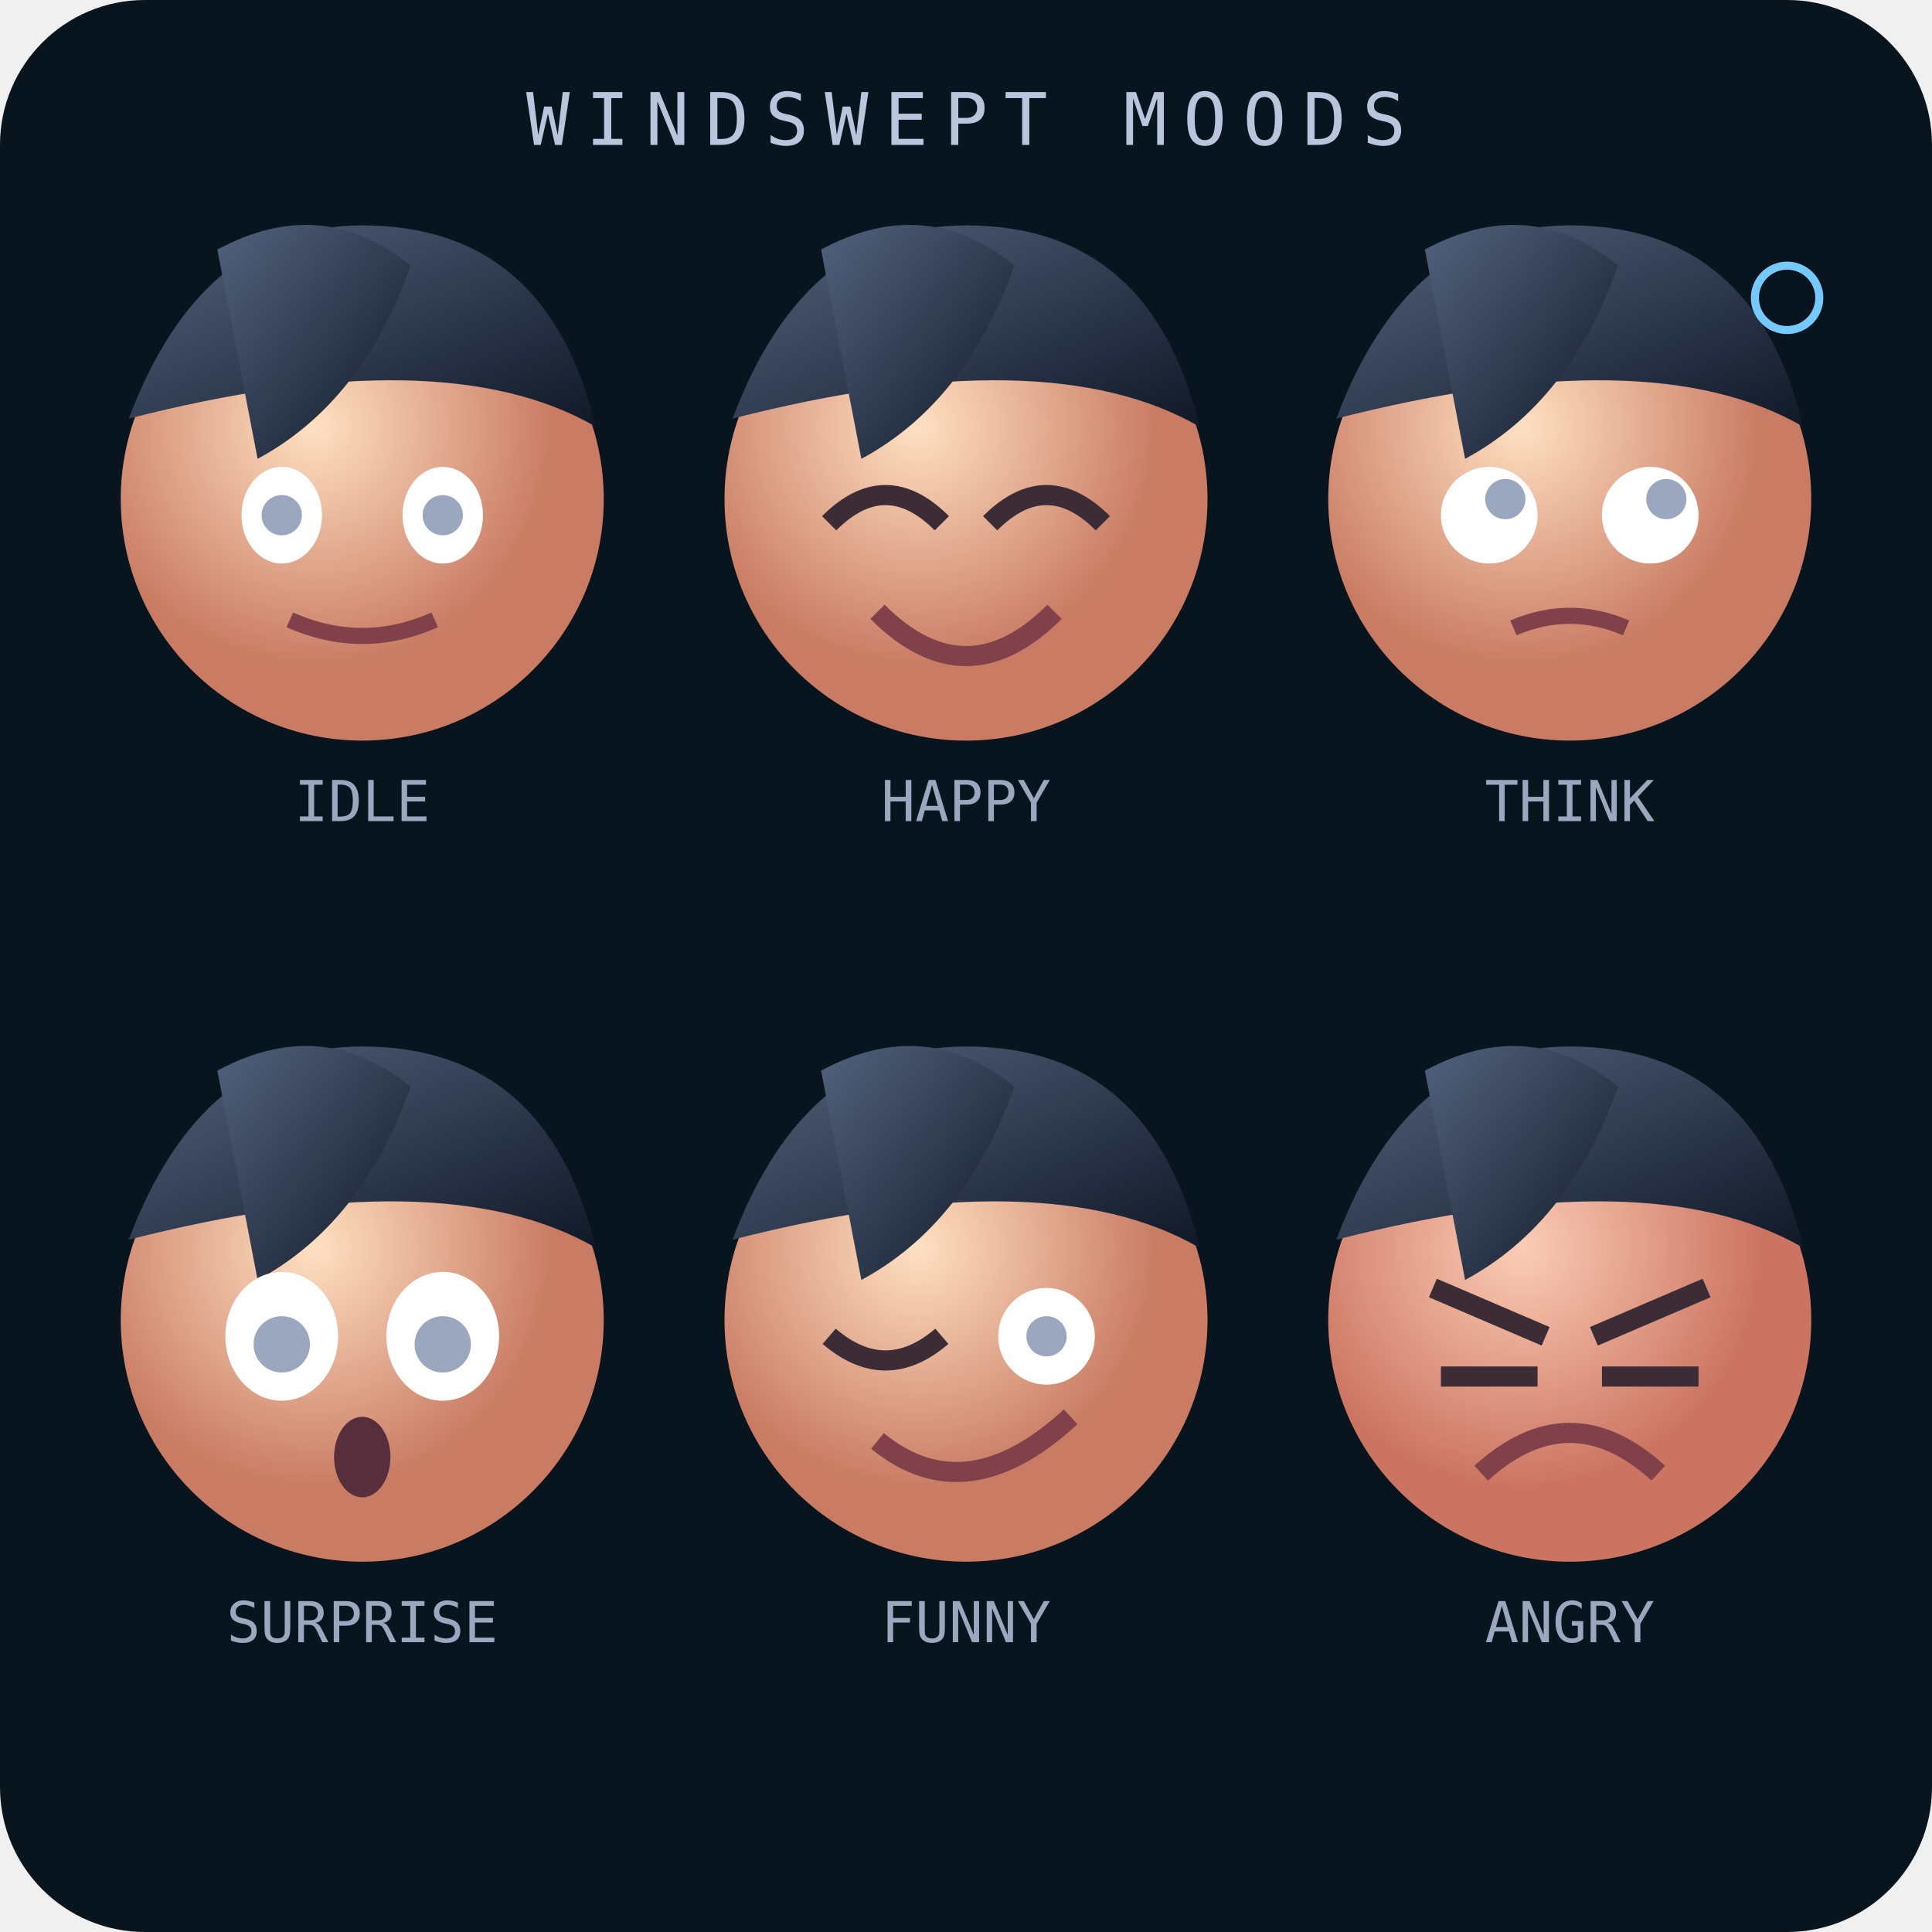
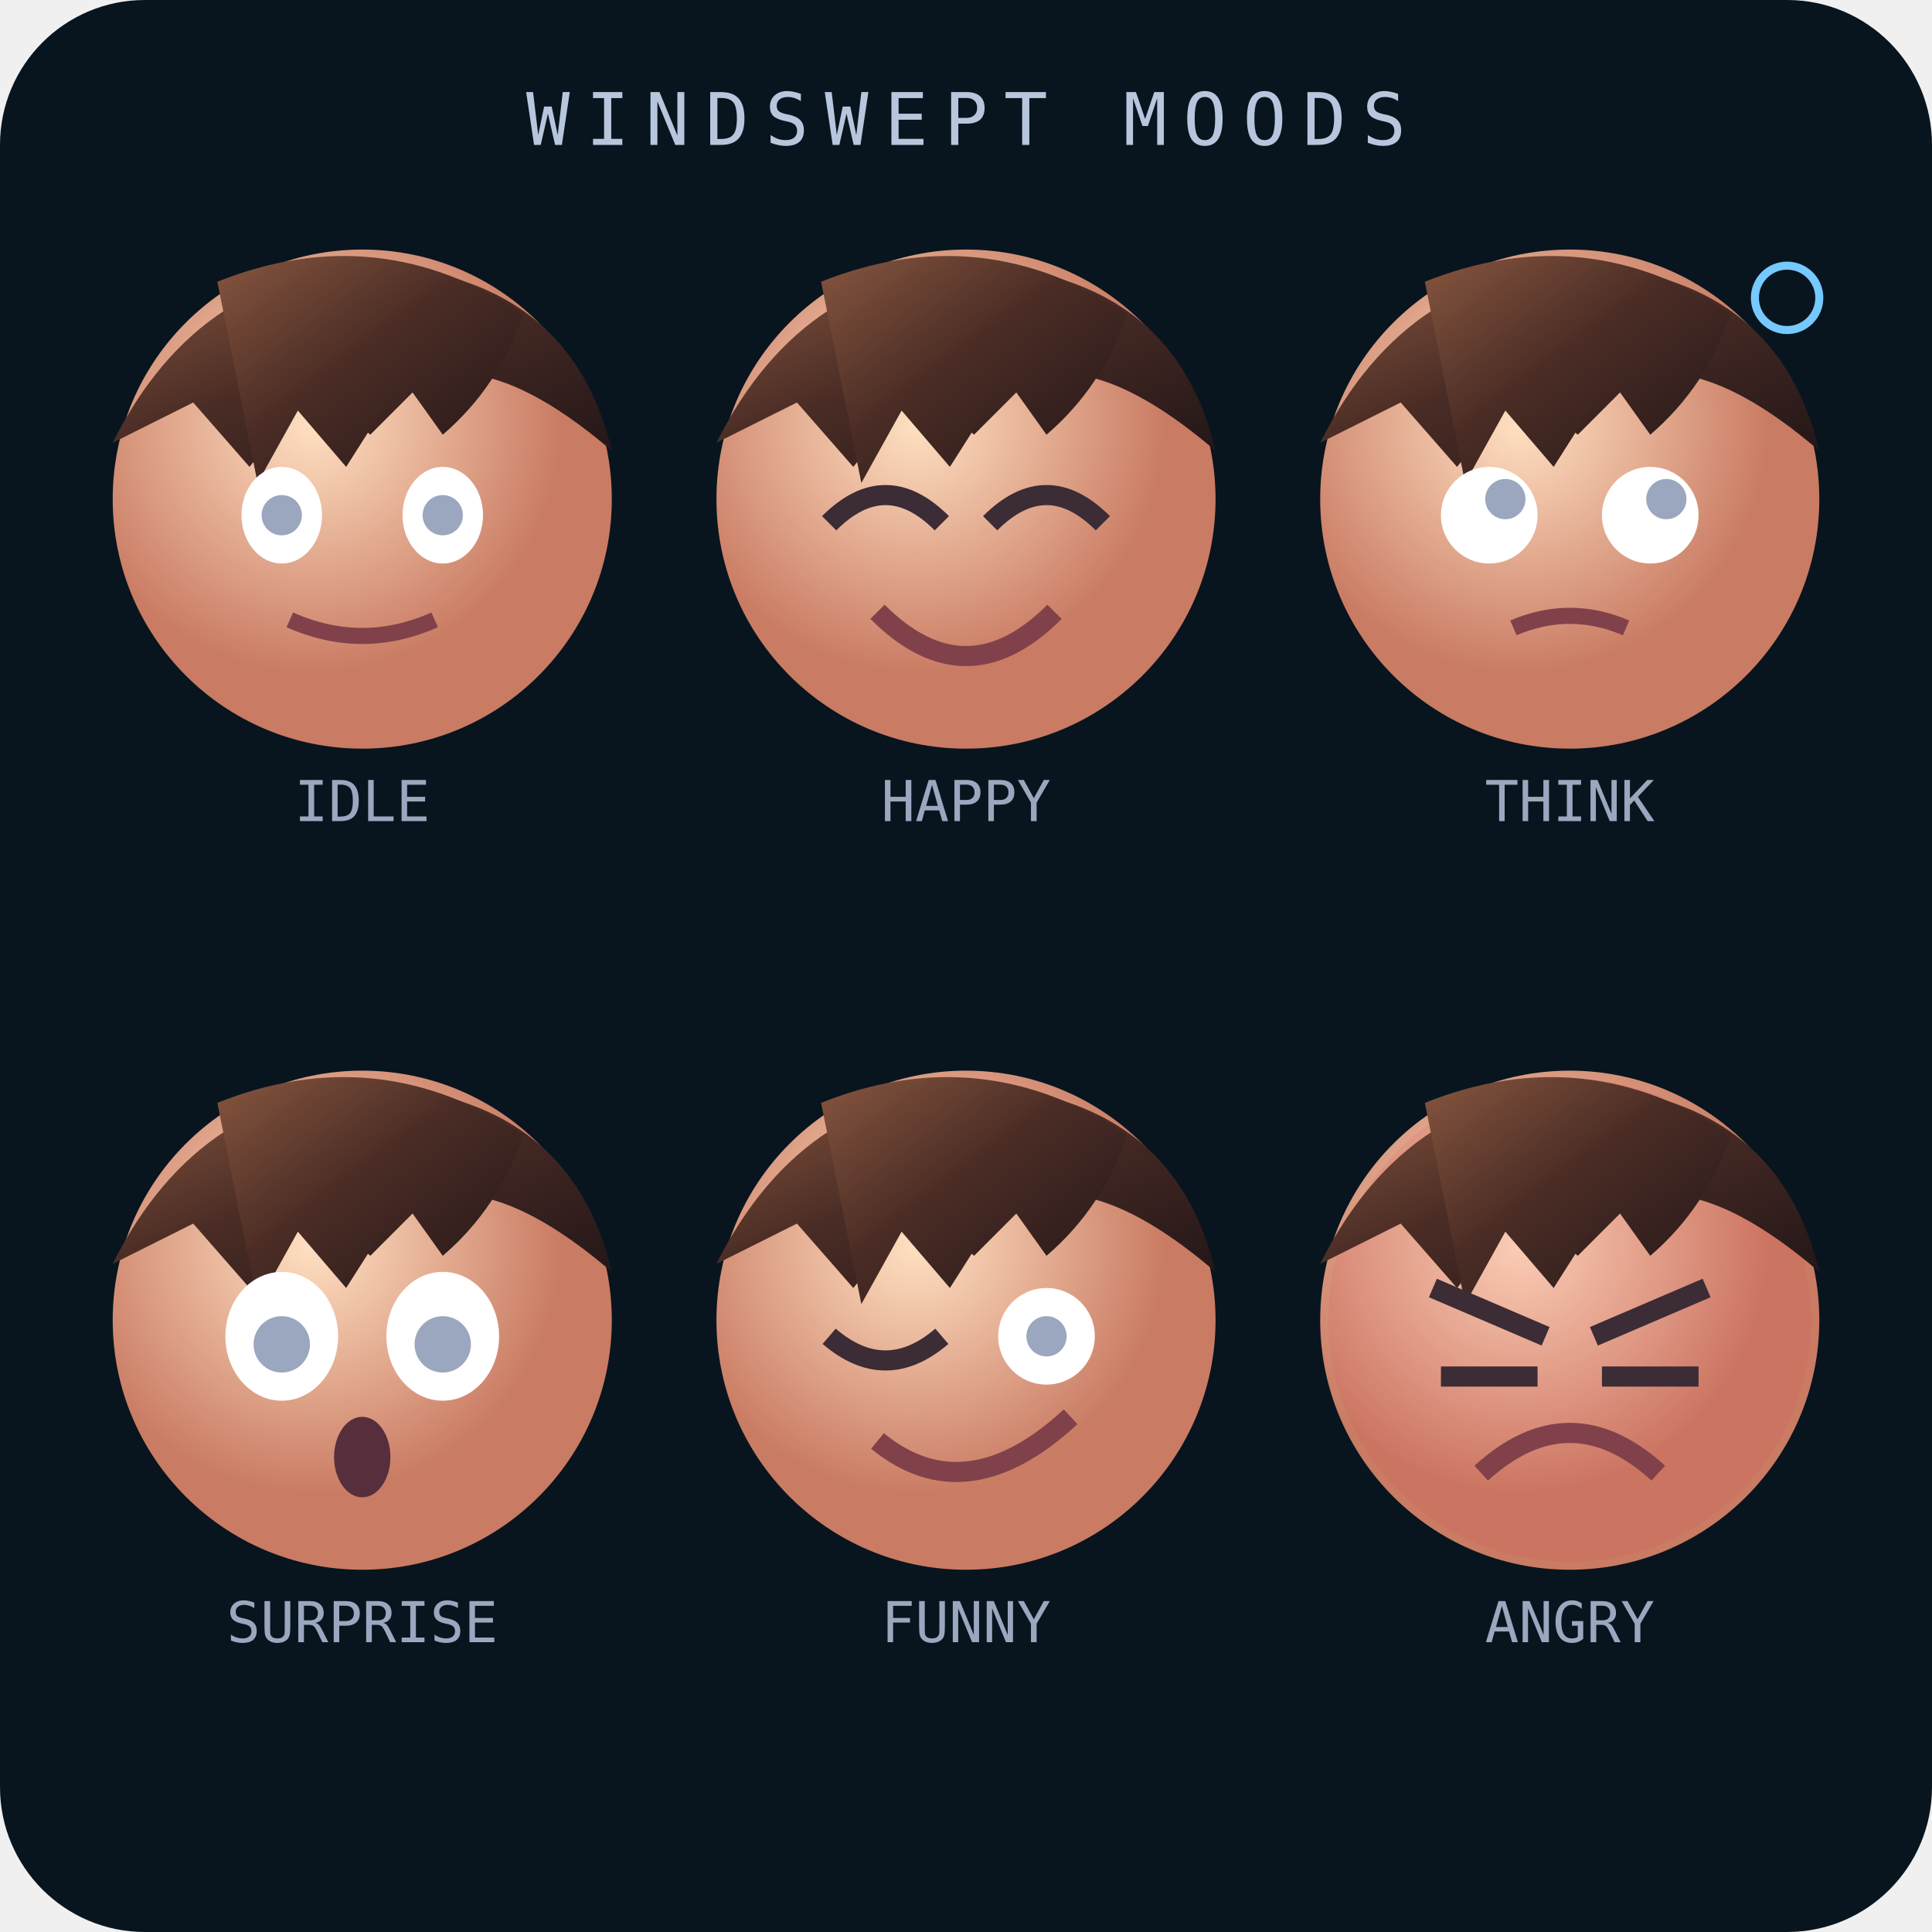
<svg xmlns="http://www.w3.org/2000/svg" viewBox="0 0 240 240" width="240" height="240">
  <defs>
    <radialGradient id="face" cx="40%" cy="35%">
      <stop stop-color="#FFE0C2" />
      <stop offset="1" stop-color="#C97B63" />
    </radialGradient>
    <linearGradient id="hair" x1="0" y1="0" x2="1" y2="1">
-       <stop stop-color="#52627D" />
-       <stop offset="1" stop-color="#111827" />
+       <stop stop-color="#87563F" />
+       <stop offset=".45" stop-color="#4A2C25" />
+       <stop offset="1" stop-color="#211517" />
    </linearGradient>
  </defs>
  <rect width="240" height="240" rx="18" fill="#08151F" />
  <text x="120" y="18" text-anchor="middle" fill="#B8C6DD" font-family="monospace" font-size="9" letter-spacing="2">WINDSWEPT MOODS</text>
  <g font-family="monospace" font-size="7" text-anchor="middle" fill="#9AA7BE">
    <g transform="translate(45 62)">
-       <circle r="30" fill="url(#face)" />
-       <path d="M-29 -10 Q-20 -34 0 -34 Q23 -34 29 -9 Q10 -20 -29 -10Z" fill="url(#hair)" />
+       <circle r="31" fill="url(#face)" />
+       <path d="M-31 -7 Q-20 -29 3 -29 Q26 -27 31 -6 Q17 -18 8 -15 L1 -8 L-6 -14 L-14 -4 L-21 -12 L-31 -7Z" fill="url(#hair)" />
      <g>
        <animateTransform attributeName="transform" type="rotate" values="-1 0 -28;3 0 -28;-1 0 -28" dur="5.8s" repeatCount="indefinite" />
-         <path d="M-18 -31 Q-5 -38 6 -29 Q0 -12 -13 -5Z" fill="url(#hair)" />
+         <path d="M-18 -27 Q2 -35 20 -23 Q17 -14 10 -8 L5 -15 L-2 -4 L-8 -11 L-13 -2Z" fill="url(#hair)" />
      </g>
      <ellipse cx="-10" cy="2" rx="5" ry="6" fill="#fff" />
      <ellipse cx="10" cy="2" rx="5" ry="6" fill="#fff" />
      <circle cx="-10" cy="2" r="2.5" />
      <circle cx="10" cy="2" r="2.5" />
      <path d="M-9 15 Q0 19 9 15" fill="none" stroke="#81414A" stroke-width="2" />
+       <g id="blink-idle" data-blink="single">
+         <ellipse cx="-10" cy="2" rx="6" ry="0" fill="#F3B98A">
+           <animate attributeName="ry" values="0;0;6;6;0;0" keyTimes="0;.94;.96;.975;.995;1" dur="5.8s" repeatCount="indefinite" />
+         </ellipse>
+         <path d="M-14.3 2 Q-10 4 -5.7 2" fill="none" stroke="#633E43" stroke-width="2.5" stroke-linecap="round" opacity="0">
+           <animate attributeName="opacity" values="0;0;1;1;0;0" keyTimes="0;.94;.96;.975;.995;1" dur="5.8s" repeatCount="indefinite" />
+         </path>
+         <ellipse cx="10" cy="2" rx="6" ry="0" fill="#F3B98A">
+           <animate attributeName="ry" values="0;0;6;6;0;0" keyTimes="0;.94;.96;.975;.995;1" dur="5.8s" begin=".025s" repeatCount="indefinite" />
+         </ellipse>
+         <path d="M5.7 2 Q10 4 14.3 2" fill="none" stroke="#633E43" stroke-width="2.5" stroke-linecap="round" opacity="0">
+           <animate attributeName="opacity" values="0;0;1;1;0;0" keyTimes="0;.94;.96;.975;.995;1" dur="5.8s" begin=".025s" repeatCount="indefinite" />
+         </path>
+       </g>
      <text y="40">IDLE</text>
    </g>
    <g transform="translate(120 62)">
-       <circle r="30" fill="url(#face)" />
-       <path d="M-29 -10 Q-20 -34 0 -34 Q23 -34 29 -9 Q10 -20 -29 -10Z" fill="url(#hair)" />
+       <circle r="31" fill="url(#face)" />
+       <path d="M-31 -7 Q-20 -29 3 -29 Q26 -27 31 -6 Q17 -18 8 -15 L1 -8 L-6 -14 L-14 -4 L-21 -12 L-31 -7Z" fill="url(#hair)" />
      <g>
        <animateTransform attributeName="transform" type="rotate" values="0 0 -28;3 0 -28;-1 0 -28;0 0 -28" dur="6.1s" repeatCount="indefinite" />
-         <path d="M-18 -31 Q-5 -38 6 -29 Q0 -12 -13 -5Z" fill="url(#hair)" />
+         <path d="M-18 -27 Q2 -35 20 -23 Q17 -14 10 -8 L5 -15 L-2 -4 L-8 -11 L-13 -2Z" fill="url(#hair)" />
      </g>
      <path d="M-17 3 Q-10 -4 -3 3M3 3 Q10 -4 17 3" fill="none" stroke="#3B2C35" stroke-width="2.5" />
      <path d="M-11 14 Q0 25 11 14" fill="none" stroke="#81414A" stroke-width="2.5" />
      <text y="40">HAPPY</text>
    </g>
    <g transform="translate(195 62)">
-       <circle r="30" fill="url(#face)" />
-       <path d="M-29 -10 Q-20 -34 0 -34 Q23 -34 29 -9 Q10 -20 -29 -10Z" fill="url(#hair)" />
+       <circle r="31" fill="url(#face)" />
+       <path d="M-31 -7 Q-20 -29 3 -29 Q26 -27 31 -6 Q17 -18 8 -15 L1 -8 L-6 -14 L-14 -4 L-21 -12 L-31 -7Z" fill="url(#hair)" />
      <g>
        <animateTransform attributeName="transform" type="rotate" values="1 0 -28;3.5 0 -28;-.5 0 -28;1 0 -28" dur="6.35s" repeatCount="indefinite" />
-         <path d="M-18 -31 Q-5 -38 6 -29 Q0 -12 -13 -5Z" fill="url(#hair)" />
+         <path d="M-18 -27 Q2 -35 20 -23 Q17 -14 10 -8 L5 -15 L-2 -4 L-8 -11 L-13 -2Z" fill="url(#hair)" />
      </g>
      <ellipse cx="-10" cy="2" rx="6" ry="6" fill="#fff" />
      <ellipse cx="10" cy="2" rx="6" ry="6" fill="#fff" />
      <circle cx="-8" cy="0" r="2.5" />
      <circle cx="12" cy="0" r="2.5" />
      <path d="M-7 16 Q0 13 7 16" fill="none" stroke="#81414A" stroke-width="2" />
      <circle cx="27" cy="-25" r="4" fill="none" stroke="#76C9FF">
        <animate attributeName="r" values="2;5;2" dur="3s" repeatCount="indefinite" />
      </circle>
+       <g id="blink-think" data-blink="single">
+         <ellipse cx="-10" cy="2" rx="6" ry="0" fill="#F3B98A">
+           <animate attributeName="ry" values="0;0;6;6;0;0" keyTimes="0;.94;.96;.975;.995;1" dur="5.8s" repeatCount="indefinite" />
+         </ellipse>
+         <path d="M-14.3 2 Q-10 4 -5.7 2" fill="none" stroke="#633E43" stroke-width="2.5" stroke-linecap="round" opacity="0">
+           <animate attributeName="opacity" values="0;0;1;1;0;0" keyTimes="0;.94;.96;.975;.995;1" dur="5.8s" repeatCount="indefinite" />
+         </path>
+         <ellipse cx="10" cy="2" rx="6" ry="0" fill="#F3B98A">
+           <animate attributeName="ry" values="0;0;6;6;0;0" keyTimes="0;.94;.96;.975;.995;1" dur="5.8s" begin=".025s" repeatCount="indefinite" />
+         </ellipse>
+         <path d="M5.7 2 Q10 4 14.3 2" fill="none" stroke="#633E43" stroke-width="2.5" stroke-linecap="round" opacity="0">
+           <animate attributeName="opacity" values="0;0;1;1;0;0" keyTimes="0;.94;.96;.975;.995;1" dur="5.8s" begin=".025s" repeatCount="indefinite" />
+         </path>
+       </g>
      <text y="40">THINK</text>
    </g>
    <g transform="translate(45 164)">
-       <circle r="30" fill="url(#face)" />
-       <path d="M-29 -10 Q-20 -34 0 -34 Q23 -34 29 -9 Q10 -20 -29 -10Z" fill="url(#hair)" />
+       <circle r="31" fill="url(#face)" />
+       <path d="M-31 -7 Q-20 -29 3 -29 Q26 -27 31 -6 Q17 -18 8 -15 L1 -8 L-6 -14 L-14 -4 L-21 -12 L-31 -7Z" fill="url(#hair)" />
      <g>
        <animateTransform attributeName="transform" type="rotate" values="0 0 -28;3 0 -28;-1 0 -28;0 0 -28" dur="5.8s" repeatCount="indefinite" />
-         <path d="M-18 -31 Q-5 -38 6 -29 Q0 -12 -13 -5Z" fill="url(#hair)" />
+         <path d="M-18 -27 Q2 -35 20 -23 Q17 -14 10 -8 L5 -15 L-2 -4 L-8 -11 L-13 -2Z" fill="url(#hair)" />
      </g>
      <ellipse cx="-10" cy="2" rx="7" ry="8" fill="#fff" />
      <ellipse cx="10" cy="2" rx="7" ry="8" fill="#fff" />
      <circle cx="-10" cy="3" r="3.5" />
      <circle cx="10" cy="3" r="3.5" />
      <ellipse cy="17" rx="3.5" ry="5" fill="#572E3B" />
+       <g id="blink-surprise" data-blink="single">
+         <ellipse cx="-10" cy="2" rx="7" ry="0" fill="#F3B98A">
+           <animate attributeName="ry" values="0;0;8;8;0;0" keyTimes="0;.94;.96;.975;.995;1" dur="5.8s" repeatCount="indefinite" />
+         </ellipse>
+         <path d="M-15.0 2 Q-10 4 -5.0 2" fill="none" stroke="#633E43" stroke-width="2.5" stroke-linecap="round" opacity="0">
+           <animate attributeName="opacity" values="0;0;1;1;0;0" keyTimes="0;.94;.96;.975;.995;1" dur="5.8s" repeatCount="indefinite" />
+         </path>
+         <ellipse cx="10" cy="2" rx="7" ry="0" fill="#F3B98A">
+           <animate attributeName="ry" values="0;0;8;8;0;0" keyTimes="0;.94;.96;.975;.995;1" dur="5.8s" begin=".025s" repeatCount="indefinite" />
+         </ellipse>
+         <path d="M5.0 2 Q10 4 15.0 2" fill="none" stroke="#633E43" stroke-width="2.5" stroke-linecap="round" opacity="0">
+           <animate attributeName="opacity" values="0;0;1;1;0;0" keyTimes="0;.94;.96;.975;.995;1" dur="5.8s" begin=".025s" repeatCount="indefinite" />
+         </path>
+       </g>
      <text y="40">SURPRISE</text>
    </g>
    <g transform="translate(120 164)">
-       <circle r="30" fill="url(#face)" />
-       <path d="M-29 -10 Q-20 -34 0 -34 Q23 -34 29 -9 Q10 -20 -29 -10Z" fill="url(#hair)" />
+       <circle r="31" fill="url(#face)" />
+       <path d="M-31 -7 Q-20 -29 3 -29 Q26 -27 31 -6 Q17 -18 8 -15 L1 -8 L-6 -14 L-14 -4 L-21 -12 L-31 -7Z" fill="url(#hair)" />
      <g>
        <animateTransform attributeName="transform" type="rotate" values="-1 0 -28;2.5 0 -28;-.8 0 -28;-1 0 -28" dur="6.1s" repeatCount="indefinite" />
-         <path d="M-18 -31 Q-5 -38 6 -29 Q0 -12 -13 -5Z" fill="url(#hair)" />
+         <path d="M-18 -27 Q2 -35 20 -23 Q17 -14 10 -8 L5 -15 L-2 -4 L-8 -11 L-13 -2Z" fill="url(#hair)" />
      </g>
      <path d="M-17 2 Q-10 8 -3 2" fill="none" stroke="#3B2C35" stroke-width="2.5" />
      <ellipse cx="10" cy="2" rx="6" ry="6" fill="#fff" />
      <circle cx="10" cy="2" r="2.5" />
      <path d="M-11 15 Q0 24 13 12" fill="none" stroke="#81414A" stroke-width="2.5" />
+       <g id="blink-funny" data-blink="single">
+         <ellipse cx="10" cy="2" rx="6" ry="0" fill="#F3B98A">
+           <animate attributeName="ry" values="0;0;6;6;0;0" keyTimes="0;.94;.96;.975;.995;1" dur="5.8s" repeatCount="indefinite" />
+         </ellipse>
+         <path d="M5.7 2 Q10 4 14.3 2" fill="none" stroke="#633E43" stroke-width="2.5" stroke-linecap="round" opacity="0">
+           <animate attributeName="opacity" values="0;0;1;1;0;0" keyTimes="0;.94;.96;.975;.995;1" dur="5.8s" repeatCount="indefinite" />
+         </path>
+       </g>
      <text y="40">FUNNY</text>
    </g>
    <g transform="translate(195 164)">
-       <circle r="30" fill="url(#face)" />
+       <circle r="31" fill="url(#face)" />
      <circle r="30" fill="#D93F55" opacity=".12">
        <animate attributeName="opacity" values=".08;.25;.08" dur="2s" repeatCount="indefinite" />
      </circle>
-       <path d="M-29 -10 Q-20 -34 0 -34 Q23 -34 29 -9 Q10 -20 -29 -10Z" fill="url(#hair)" />
+       <path d="M-31 -7 Q-20 -29 3 -29 Q26 -27 31 -6 Q17 -18 8 -15 L1 -8 L-6 -14 L-14 -4 L-21 -12 L-31 -7Z" fill="url(#hair)" />
      <g>
        <animateTransform attributeName="transform" type="rotate" values="0 0 -28;3 0 -28;-1 0 -28;0 0 -28" dur="6.35s" repeatCount="indefinite" />
-         <path d="M-18 -31 Q-5 -38 6 -29 Q0 -12 -13 -5Z" fill="url(#hair)" />
+         <path d="M-18 -27 Q2 -35 20 -23 Q17 -14 10 -8 L5 -15 L-2 -4 L-8 -11 L-13 -2Z" fill="url(#hair)" />
      </g>
      <path d="M-17 -4 L-3 2M17 -4 L3 2M-16 7 H-4M4 7 H16" stroke="#3B2C35" stroke-width="2.5" />
      <path d="M-11 19 Q0 9 11 19" fill="none" stroke="#81414A" stroke-width="2.5" />
      <text y="40">ANGRY</text>
    </g>
  </g>
</svg>
